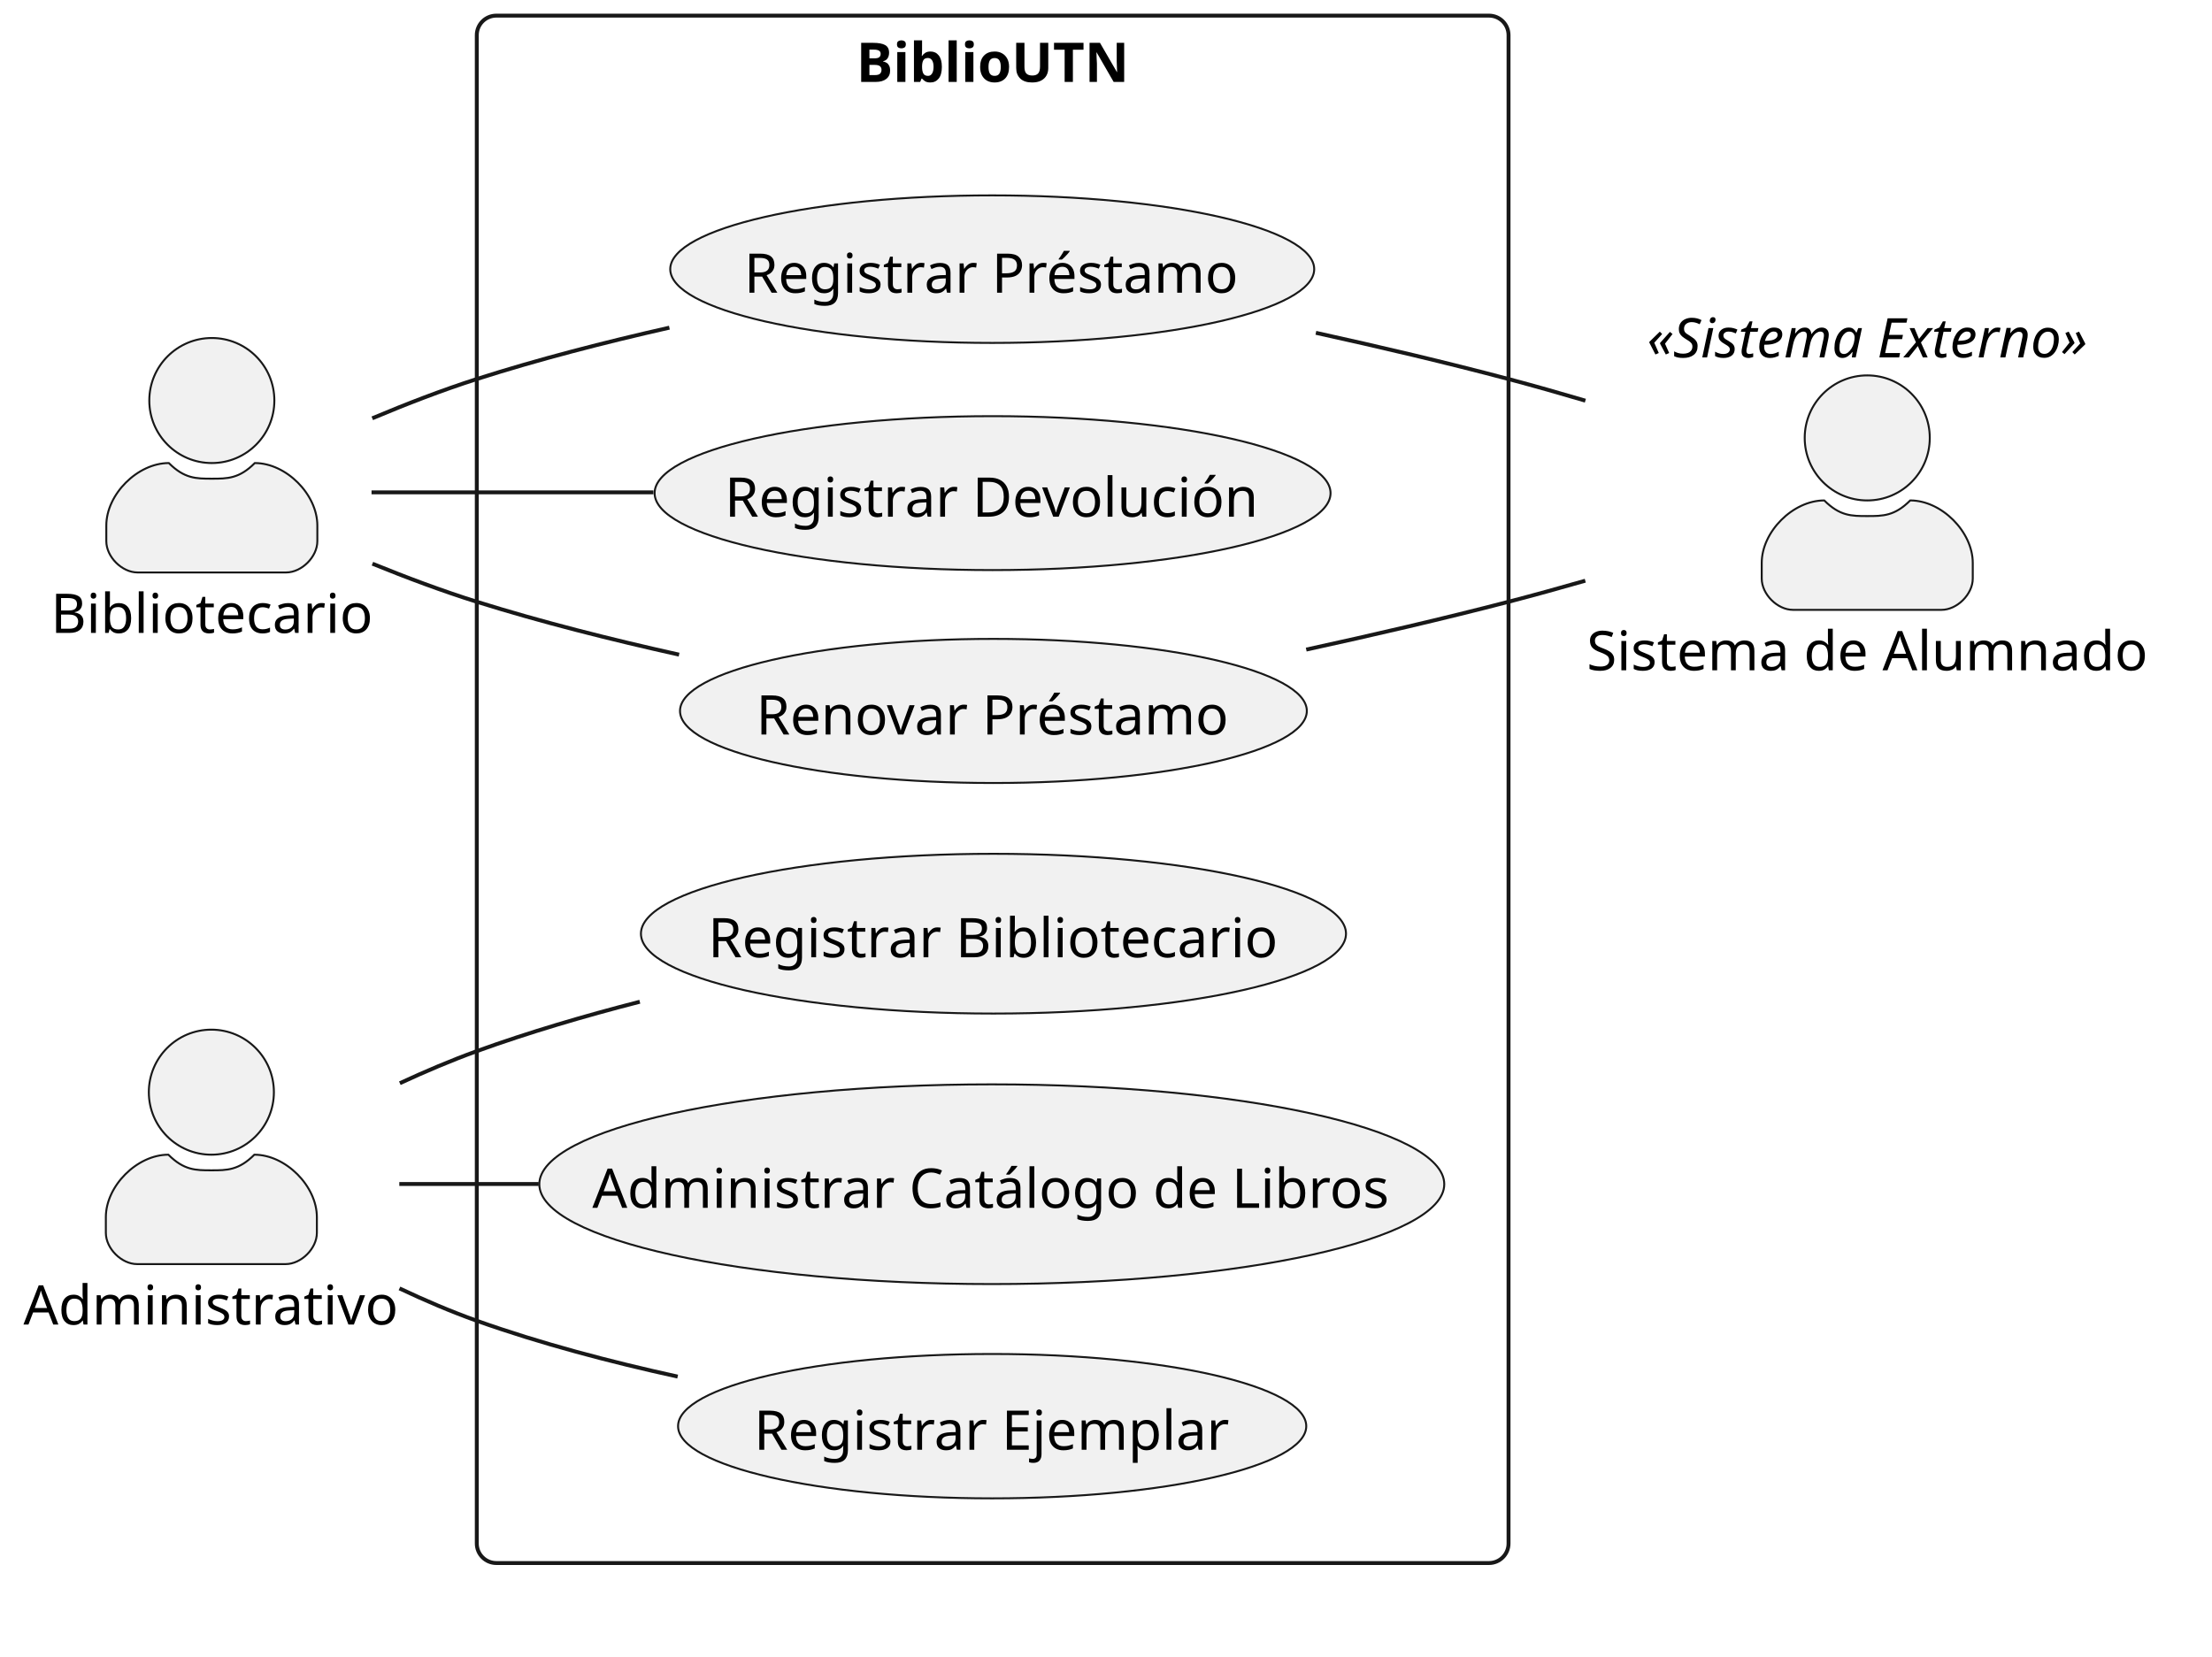
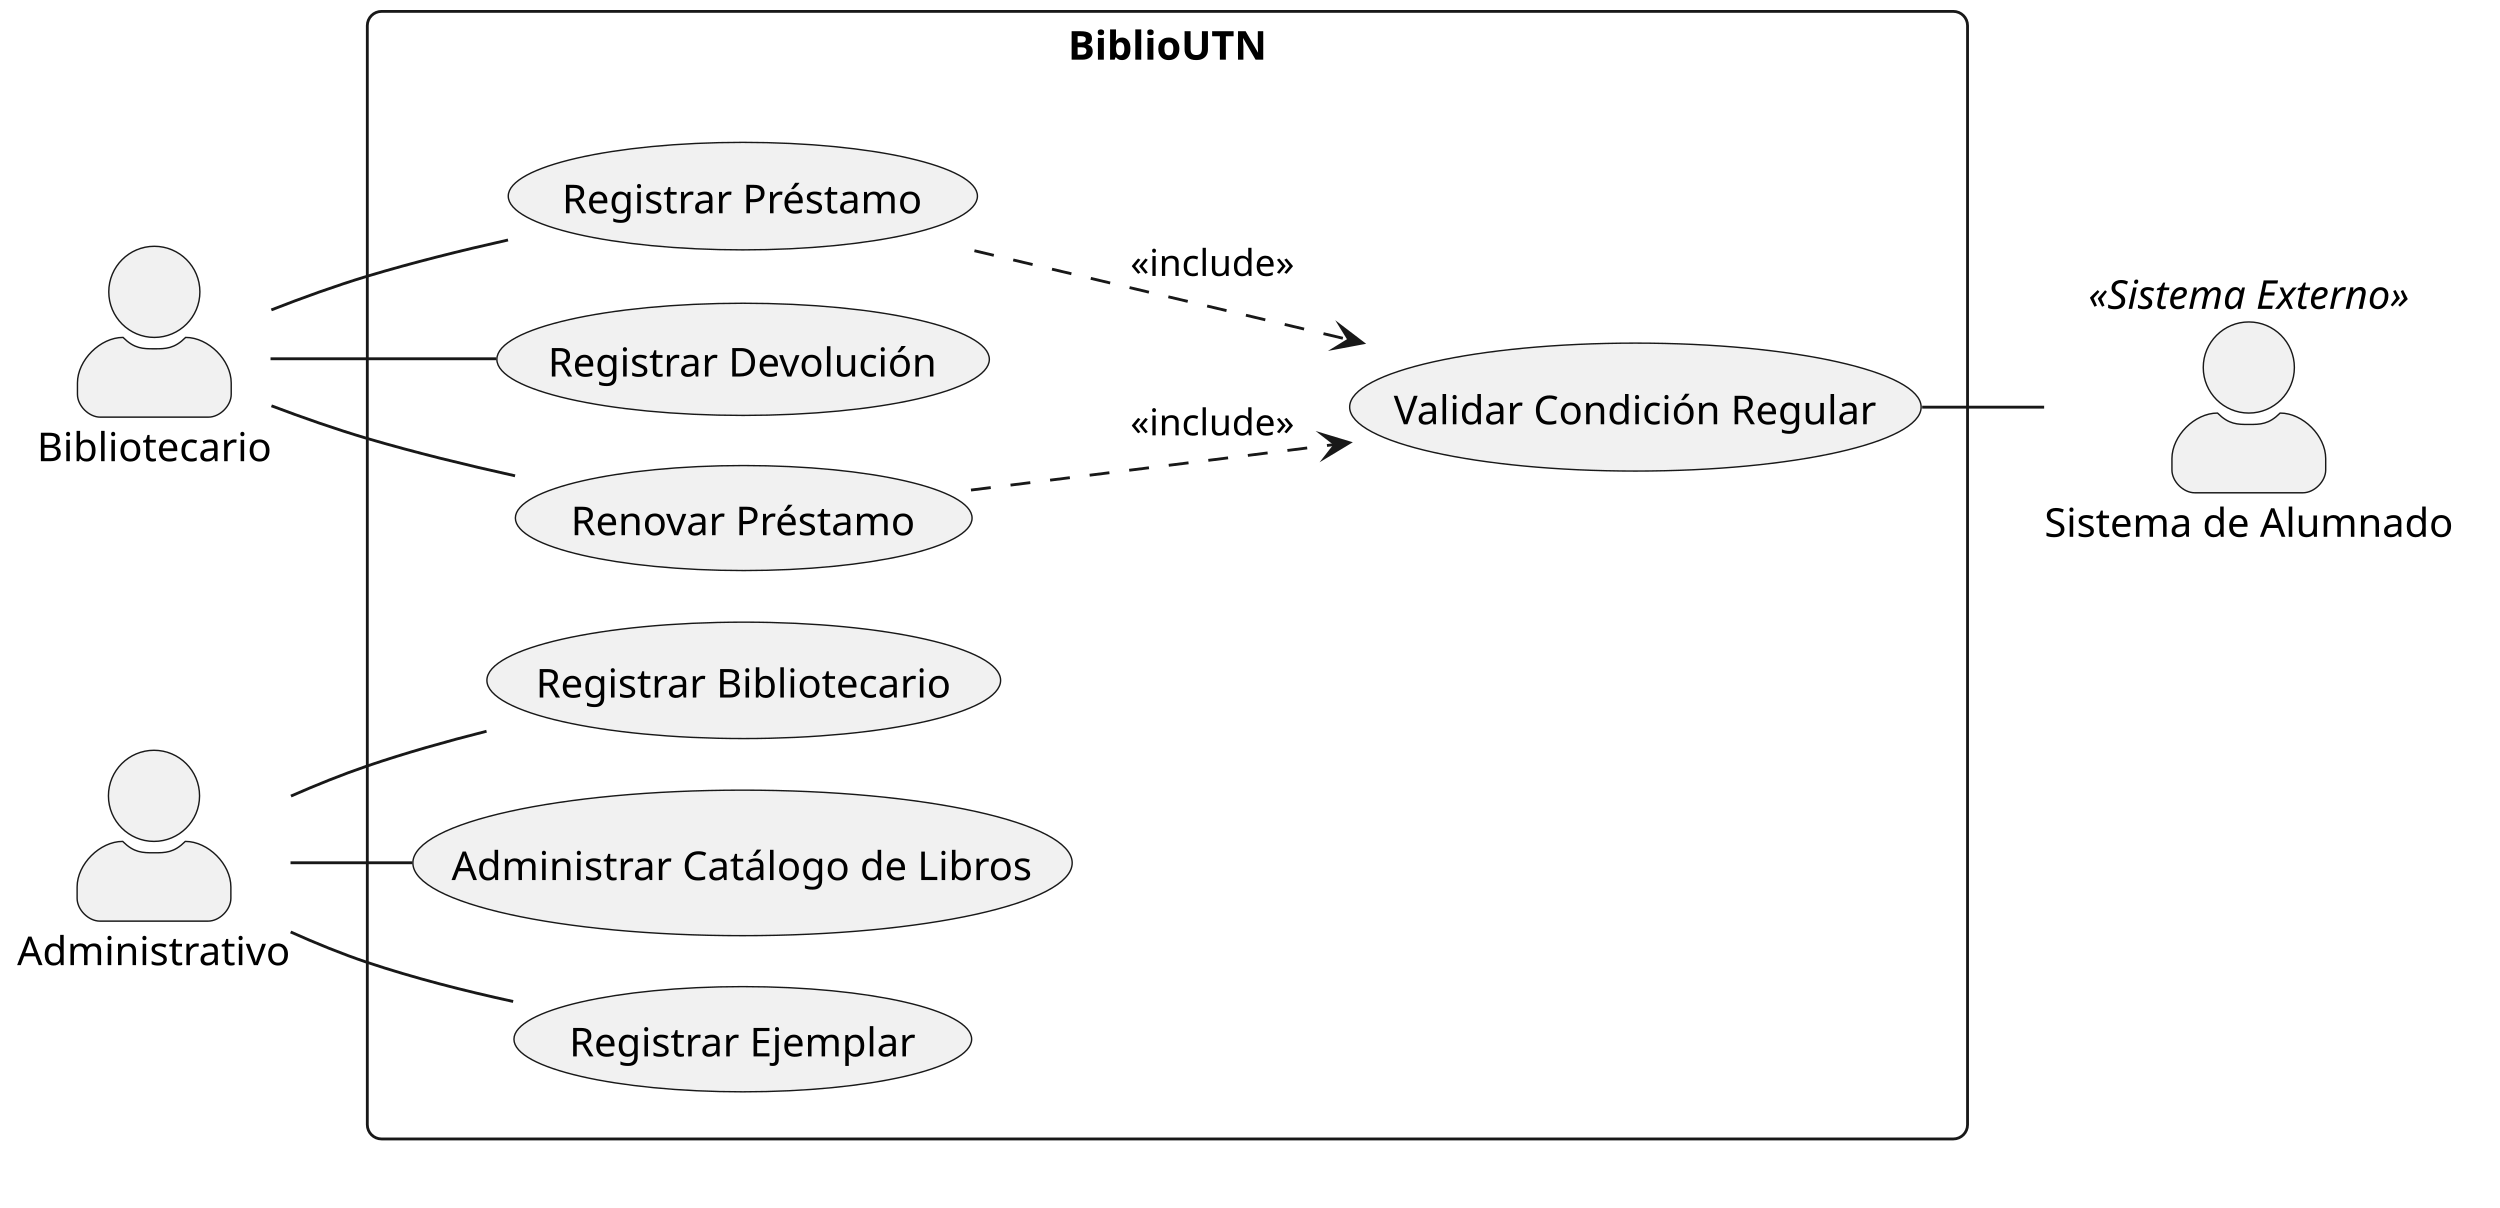
- <svg xmlns="http://www.w3.org/2000/svg" version="1.1" data-diagram-type="DESCRIPTION" style="width:566px;height:424px;background:#FFFFFF;" width="566px" height="424px" viewBox="0 0 566 424" zoomAndPan="magnify" preserveAspectRatio="none" contentStyleType="text/css">
+ <svg xmlns="http://www.w3.org/2000/svg" version="1.1" data-diagram-type="DESCRIPTION" style="width:878px;height:424px;background:#FFFFFF;" width="878px" height="424px" viewBox="0 0 878 424" zoomAndPan="magnify" preserveAspectRatio="none" contentStyleType="text/css">
  <defs />
  <g font-family="sans-serif" lengthAdjust="spacing">
-     <g class="cluster" data-qualified-name="BiblioUTN" id="ent0004" data-source-line="23">
-       <rect x="122" y="4" width="264" height="396" fill="none" style="stroke:#181818;stroke-width:1;" rx="5" ry="5" />
-       <text x="219.091" y="20.966" fill="#000" font-size="14" textLength="69.818" font-weight="700">BiblioUTN</text>
+     <g class="cluster" data-qualified-name="BiblioUTN" id="ent0004" data-source-line="24">
+       <rect x="129" y="4" width="562" height="396" fill="none" style="stroke:#181818;stroke-width:1;" rx="5" ry="5" />
+       <text x="375.091" y="20.966" fill="#000" font-size="14" textLength="69.818" font-weight="700">BiblioUTN</text>
    </g>
-     <g class="entity" data-qualified-name="Biblio" id="ent0001" data-source-line="19">
+     <g class="entity" data-qualified-name="Biblio" id="ent0001" data-source-line="20">
      <ellipse cx="54.202" cy="102.5" rx="16" ry="16" fill="#F1F1F1" style="stroke:#181818;stroke-width:0.5;" />
      <path d="M54.202,122.5 C58.202,122.5 61.202,122.5 65.202,118.5 C73.202,118.5 81.202,126.5 81.202,134.5 L81.202,138.5 C81.202,142.5 77.202,146.5 73.202,146.5 L35.202,146.5 C31.202,146.5 27.202,142.5 27.202,138.5 L27.202,134.5 C27.202,126.5 35.202,118.5 43.202,118.5 C47.202,122.5 50.202,122.5 54.202,122.5" style="stroke:#181818;stroke-width:0.5;" fill="#F1F1F1" />
      <text x="13" y="161.966" fill="#000" font-size="14" textLength="82.404">Bibliotecario</text>
    </g>
-     <g class="entity" data-qualified-name="Admin" id="ent0002" data-source-line="20">
+     <g class="entity" data-qualified-name="Admin" id="ent0002" data-source-line="21">
      <ellipse cx="54.083" cy="279.5" rx="16" ry="16" fill="#F1F1F1" style="stroke:#181818;stroke-width:0.5;" />
      <path d="M54.083,299.5 C58.083,299.5 61.083,299.5 65.083,295.5 C73.083,295.5 81.083,303.5 81.083,311.5 L81.083,315.5 C81.083,319.5 77.083,323.5 73.083,323.5 L35.083,323.5 C31.083,323.5 27.083,319.5 27.083,315.5 L27.083,311.5 C27.083,303.5 35.083,295.5 43.083,295.5 C47.083,299.5 50.083,299.5 54.083,299.5" style="stroke:#181818;stroke-width:0.5;" fill="#F1F1F1" />
      <text x="6" y="338.966" fill="#000" font-size="14" textLength="96.166">Administrativo</text>
    </g>
-     <g class="entity" data-qualified-name="Alumnado" id="ent0003" data-source-line="21">
-       <ellipse cx="477.785" cy="112.068" rx="16" ry="16" fill="#F1F1F1" style="stroke:#181818;stroke-width:0.5;" />
-       <path d="M477.785,132.068 C481.785,132.068 484.785,132.068 488.785,128.068 C496.785,128.068 504.785,136.068 504.785,144.068 L504.785,148.068 C504.785,152.068 500.785,156.068 496.785,156.068 L458.785,156.068 C454.785,156.068 450.785,152.068 450.785,148.068 L450.785,144.068 C450.785,136.068 458.785,128.068 466.785,128.068 C470.785,132.068 473.785,132.068 477.785,132.068" style="stroke:#181818;stroke-width:0.5;" fill="#F1F1F1" />
-       <text x="406" y="171.534" fill="#000" font-size="14" textLength="143.569">Sistema de Alumnado</text>
-       <text x="421.428" y="91.466" fill="#000" font-size="14" textLength="112.714" font-style="italic">«Sistema Externo»</text>
+     <g class="entity" data-qualified-name="Alumnado" id="ent0003" data-source-line="22">
+       <ellipse cx="789.785" cy="129.068" rx="16" ry="16" fill="#F1F1F1" style="stroke:#181818;stroke-width:0.5;" />
+       <path d="M789.785,149.068 C793.785,149.068 796.785,149.068 800.785,145.068 C808.785,145.068 816.785,153.068 816.785,161.068 L816.785,165.068 C816.785,169.068 812.785,173.068 808.785,173.068 L770.785,173.068 C766.785,173.068 762.785,169.068 762.785,165.068 L762.785,161.068 C762.785,153.068 770.785,145.068 778.785,145.068 C782.785,149.068 785.785,149.068 789.785,149.068" style="stroke:#181818;stroke-width:0.5;" fill="#F1F1F1" />
+       <text x="718" y="188.534" fill="#000" font-size="14" textLength="143.569">Sistema de Alumnado</text>
+       <text x="733.428" y="108.466" fill="#000" font-size="14" textLength="112.714" font-style="italic">«Sistema Externo»</text>
    </g>
-     <g class="entity" data-qualified-name="BiblioUTN.CU01" id="ent0005" data-source-line="24">
-       <ellipse cx="253.888" cy="68.878" rx="82.388" ry="18.878" fill="#F1F1F1" style="stroke:#181818;stroke-width:0.5;" />
-       <text x="190.405" y="74.912" fill="#000" font-size="14" textLength="126.966">Registrar Préstamo</text>
+     <g class="entity" data-qualified-name="BiblioUTN.CU01" id="ent0005" data-source-line="25">
+       <ellipse cx="260.888" cy="68.878" rx="82.388" ry="18.878" fill="#F1F1F1" style="stroke:#181818;stroke-width:0.5;" />
+       <text x="197.405" y="74.912" fill="#000" font-size="14" textLength="126.966">Registrar Préstamo</text>
    </g>
-     <g class="entity" data-qualified-name="BiblioUTN.CU02" id="ent0006" data-source-line="25">
-       <ellipse cx="253.979" cy="126.196" rx="86.479" ry="19.696" fill="#F1F1F1" style="stroke:#181818;stroke-width:0.5;" />
-       <text x="185.449" y="132.23" fill="#000" font-size="14" textLength="137.059">Registrar Devolución</text>
+     <g class="entity" data-qualified-name="BiblioUTN.CU02" id="ent0006" data-source-line="26">
+       <ellipse cx="260.979" cy="126.196" rx="86.479" ry="19.696" fill="#F1F1F1" style="stroke:#181818;stroke-width:0.5;" />
+       <text x="192.449" y="132.23" fill="#000" font-size="14" textLength="137.059">Registrar Devolución</text>
    </g>
-     <g class="entity" data-qualified-name="BiblioUTN.CU03" id="ent0007" data-source-line="26">
-       <ellipse cx="254.195" cy="181.939" rx="80.195" ry="18.439" fill="#F1F1F1" style="stroke:#181818;stroke-width:0.5;" />
-       <text x="193.477" y="187.973" fill="#000" font-size="14" textLength="121.436">Renovar Préstamo</text>
+     <g class="entity" data-qualified-name="BiblioUTN.CU03" id="ent0007" data-source-line="27">
+       <ellipse cx="261.195" cy="181.939" rx="80.195" ry="18.439" fill="#F1F1F1" style="stroke:#181818;stroke-width:0.5;" />
+       <text x="200.477" y="187.973" fill="#000" font-size="14" textLength="121.436">Renovar Préstamo</text>
    </g>
-     <g class="entity" data-qualified-name="BiblioUTN.CU04" id="ent0008" data-source-line="27">
-       <ellipse cx="254.206" cy="238.941" rx="90.206" ry="20.441" fill="#F1F1F1" style="stroke:#181818;stroke-width:0.5;" />
-       <text x="181.182" y="244.975" fill="#000" font-size="14" textLength="146.047">Registrar Bibliotecario</text>
+     <g class="entity" data-qualified-name="BiblioUTN.CU04" id="ent0008" data-source-line="28">
+       <ellipse cx="261.206" cy="238.941" rx="90.206" ry="20.441" fill="#F1F1F1" style="stroke:#181818;stroke-width:0.5;" />
+       <text x="188.182" y="244.975" fill="#000" font-size="14" textLength="146.047">Registrar Bibliotecario</text>
    </g>
-     <g class="entity" data-qualified-name="BiblioUTN.CU05" id="ent0009" data-source-line="28">
-       <ellipse cx="253.777" cy="303.055" rx="115.777" ry="25.555" fill="#F1F1F1" style="stroke:#181818;stroke-width:0.5;" />
-       <text x="151.57" y="309.089" fill="#000" font-size="14" textLength="204.413">Administrar Catálogo de Libros</text>
+     <g class="entity" data-qualified-name="BiblioUTN.CU05" id="ent0009" data-source-line="29">
+       <ellipse cx="260.777" cy="303.055" rx="115.777" ry="25.555" fill="#F1F1F1" style="stroke:#181818;stroke-width:0.5;" />
+       <text x="158.57" y="309.089" fill="#000" font-size="14" textLength="204.413">Administrar Catálogo de Libros</text>
    </g>
-     <g class="entity" data-qualified-name="BiblioUTN.CU06" id="ent0010" data-source-line="29">
-       <ellipse cx="253.871" cy="364.974" rx="80.371" ry="18.474" fill="#F1F1F1" style="stroke:#181818;stroke-width:0.5;" />
-       <text x="192.929" y="371.008" fill="#000" font-size="14" textLength="121.884">Registrar Ejemplar</text>
+     <g class="entity" data-qualified-name="BiblioUTN.CU06" id="ent0010" data-source-line="30">
+       <ellipse cx="260.871" cy="364.974" rx="80.371" ry="18.474" fill="#F1F1F1" style="stroke:#181818;stroke-width:0.5;" />
+       <text x="199.929" y="371.008" fill="#000" font-size="14" textLength="121.884">Registrar Ejemplar</text>
    </g>
-     <g class="link" data-entity-1="ent0001" data-entity-2="ent0005" id="lnk11" data-link-type="association">
-       <path d="M95.253,107.05 C103.952,103.388 113.187,99.818 122,97 C137.728,91.97 154.808,87.577 171.28,83.853" style="stroke:#181818;stroke-width:1;" fill="none" />
+     <g class="entity" data-qualified-name="BiblioUTN.CU07" id="ent0011" data-source-line="31">
+       <ellipse cx="574.351" cy="142.97" rx="100.351" ry="22.47" fill="#F1F1F1" style="stroke:#181818;stroke-width:0.5;" />
+       <text x="489.47" y="149.004" fill="#000" font-size="14" textLength="169.763">Validar Condición Regular</text>
    </g>
-     <g class="link" data-entity-1="ent0001" data-entity-2="ent0006" id="lnk12" data-link-type="association">
-       <path d="M95.068,126 C115.86,126 142.105,126 167.198,126" style="stroke:#181818;stroke-width:1;" fill="none" />
+     <g class="link" data-entity-1="ent0005" data-entity-2="ent0011" id="lnk12" data-link-type="dependency">
+       <polygon points="478.602,120.456,470.77,114.484,473.738,119.3,468.921,122.268,478.602,120.456" fill="#181818" style="stroke:#181818;stroke-width:1;stroke-linejoin:miter;stroke-miterlimit:10;" />
+       <path d="M342.219,88.057 C383.86,97.949 430.141,108.944 473.738,119.3" style="stroke:#181818;stroke-width:1;stroke-dasharray:7,7;" fill="none" />
+       <text x="397" y="96.897" fill="#000" font-size="13" textLength="57.577">«include»</text>
    </g>
-     <g class="link" data-entity-1="ent0001" data-entity-2="ent0007" id="lnk13" data-link-type="association">
-       <path d="M95.298,144.256 C103.995,147.795 113.217,151.252 122,154 C138.536,159.173 156.542,163.707 173.762,167.535" style="stroke:#181818;stroke-width:1;" fill="none" />
+     <g class="link" data-entity-1="ent0007" data-entity-2="ent0011" id="lnk13" data-link-type="dependency">
+       <polygon points="473.895,155.471,464.468,152.62,468.934,156.092,465.462,160.558,473.895,155.471" fill="#181818" style="stroke:#181818;stroke-width:1;stroke-linejoin:miter;stroke-miterlimit:10;" />
+       <path d="M341.007,172.108 C381.382,167.053 425.968,161.471 468.934,156.092" style="stroke:#181818;stroke-width:1;stroke-dasharray:7,7;" fill="none" />
+       <text x="397" y="152.897" fill="#000" font-size="13" textLength="57.577">«include»</text>
    </g>
-     <g class="link" data-entity-1="ent0002" data-entity-2="ent0008" id="lnk14" data-link-type="association">
-       <path d="M102.312,277.208 C108.819,274.19 115.5,271.353 122,269 C135.273,264.195 149.588,259.985 163.713,256.358" style="stroke:#181818;stroke-width:1;" fill="none" />
+     <g class="link" data-entity-1="ent0001" data-entity-2="ent0005" id="lnk14" data-link-type="association">
+       <path d="M95.294,108.837 C106.117,104.606 117.9,100.337 129,97 C144.813,92.246 161.931,87.975 178.415,84.285" style="stroke:#181818;stroke-width:1;" fill="none" />
    </g>
-     <g class="link" data-entity-1="ent0002" data-entity-2="ent0009" id="lnk15" data-link-type="association">
-       <path d="M102.174,303 C113.155,303 125.321,303 137.84,303" style="stroke:#181818;stroke-width:1;" fill="none" />
+     <g class="link" data-entity-1="ent0001" data-entity-2="ent0006" id="lnk15" data-link-type="association">
+       <path d="M95.013,126 C117.618,126 146.78,126 174.284,126" style="stroke:#181818;stroke-width:1;" fill="none" />
    </g>
-     <g class="link" data-entity-1="ent0002" data-entity-2="ent0010" id="lnk16" data-link-type="association">
-       <path d="M102.214,329.716 C108.737,332.797 115.448,335.665 122,338 C138.296,343.807 156.201,348.521 173.4,352.286" style="stroke:#181818;stroke-width:1;" fill="none" />
+     <g class="link" data-entity-1="ent0001" data-entity-2="ent0007" id="lnk16" data-link-type="association">
+       <path d="M95.336,142.524 C106.159,146.609 117.931,150.743 129,154 C145.622,158.891 163.664,163.306 180.891,167.109" style="stroke:#181818;stroke-width:1;" fill="none" />
    </g>
-     <g class="link" data-entity-1="ent0005" data-entity-2="ent0003" id="lnk17" data-link-type="association">
-       <path d="M336.705,85.171 C353.099,88.778 370.153,92.792 386,97 C392.41,98.702 399.039,100.58 405.662,102.538" style="stroke:#181818;stroke-width:1;" fill="none" />
+     <g class="link" data-entity-1="ent0002" data-entity-2="ent0008" id="lnk17" data-link-type="association">
+       <path d="M102.182,279.581 C110.968,275.721 120.166,272.005 129,269 C142.364,264.454 156.727,260.381 170.872,256.811" style="stroke:#181818;stroke-width:1;" fill="none" />
    </g>
-     <g class="link" data-entity-1="ent0007" data-entity-2="ent0003" id="lnk18" data-link-type="association">
-       <path d="M334.236,166.237 C351.372,162.501 369.344,158.333 386,154 C392.399,152.335 399.02,150.507 405.637,148.607" style="stroke:#181818;stroke-width:1;" fill="none" />
+     <g class="link" data-entity-1="ent0002" data-entity-2="ent0009" id="lnk18" data-link-type="association">
+       <path d="M102.031,303 C115.034,303 129.741,303 144.82,303" style="stroke:#181818;stroke-width:1;" fill="none" />
+     </g>
+     <g class="link" data-entity-1="ent0002" data-entity-2="ent0010" id="lnk19" data-link-type="association">
+       <path d="M102.079,327.307 C110.876,331.261 120.104,335.027 129,338 C145.298,343.447 163.119,348 180.222,351.722" style="stroke:#181818;stroke-width:1;" fill="none" />
+     </g>
+     <g class="link" data-entity-1="ent0011" data-entity-2="ent0003" id="lnk20" data-link-type="association">
+       <path d="M675.062,143 C689.52,143 704.156,143 717.9,143" style="stroke:#181818;stroke-width:1;" fill="none" />
    </g>
  </g>
</svg>
